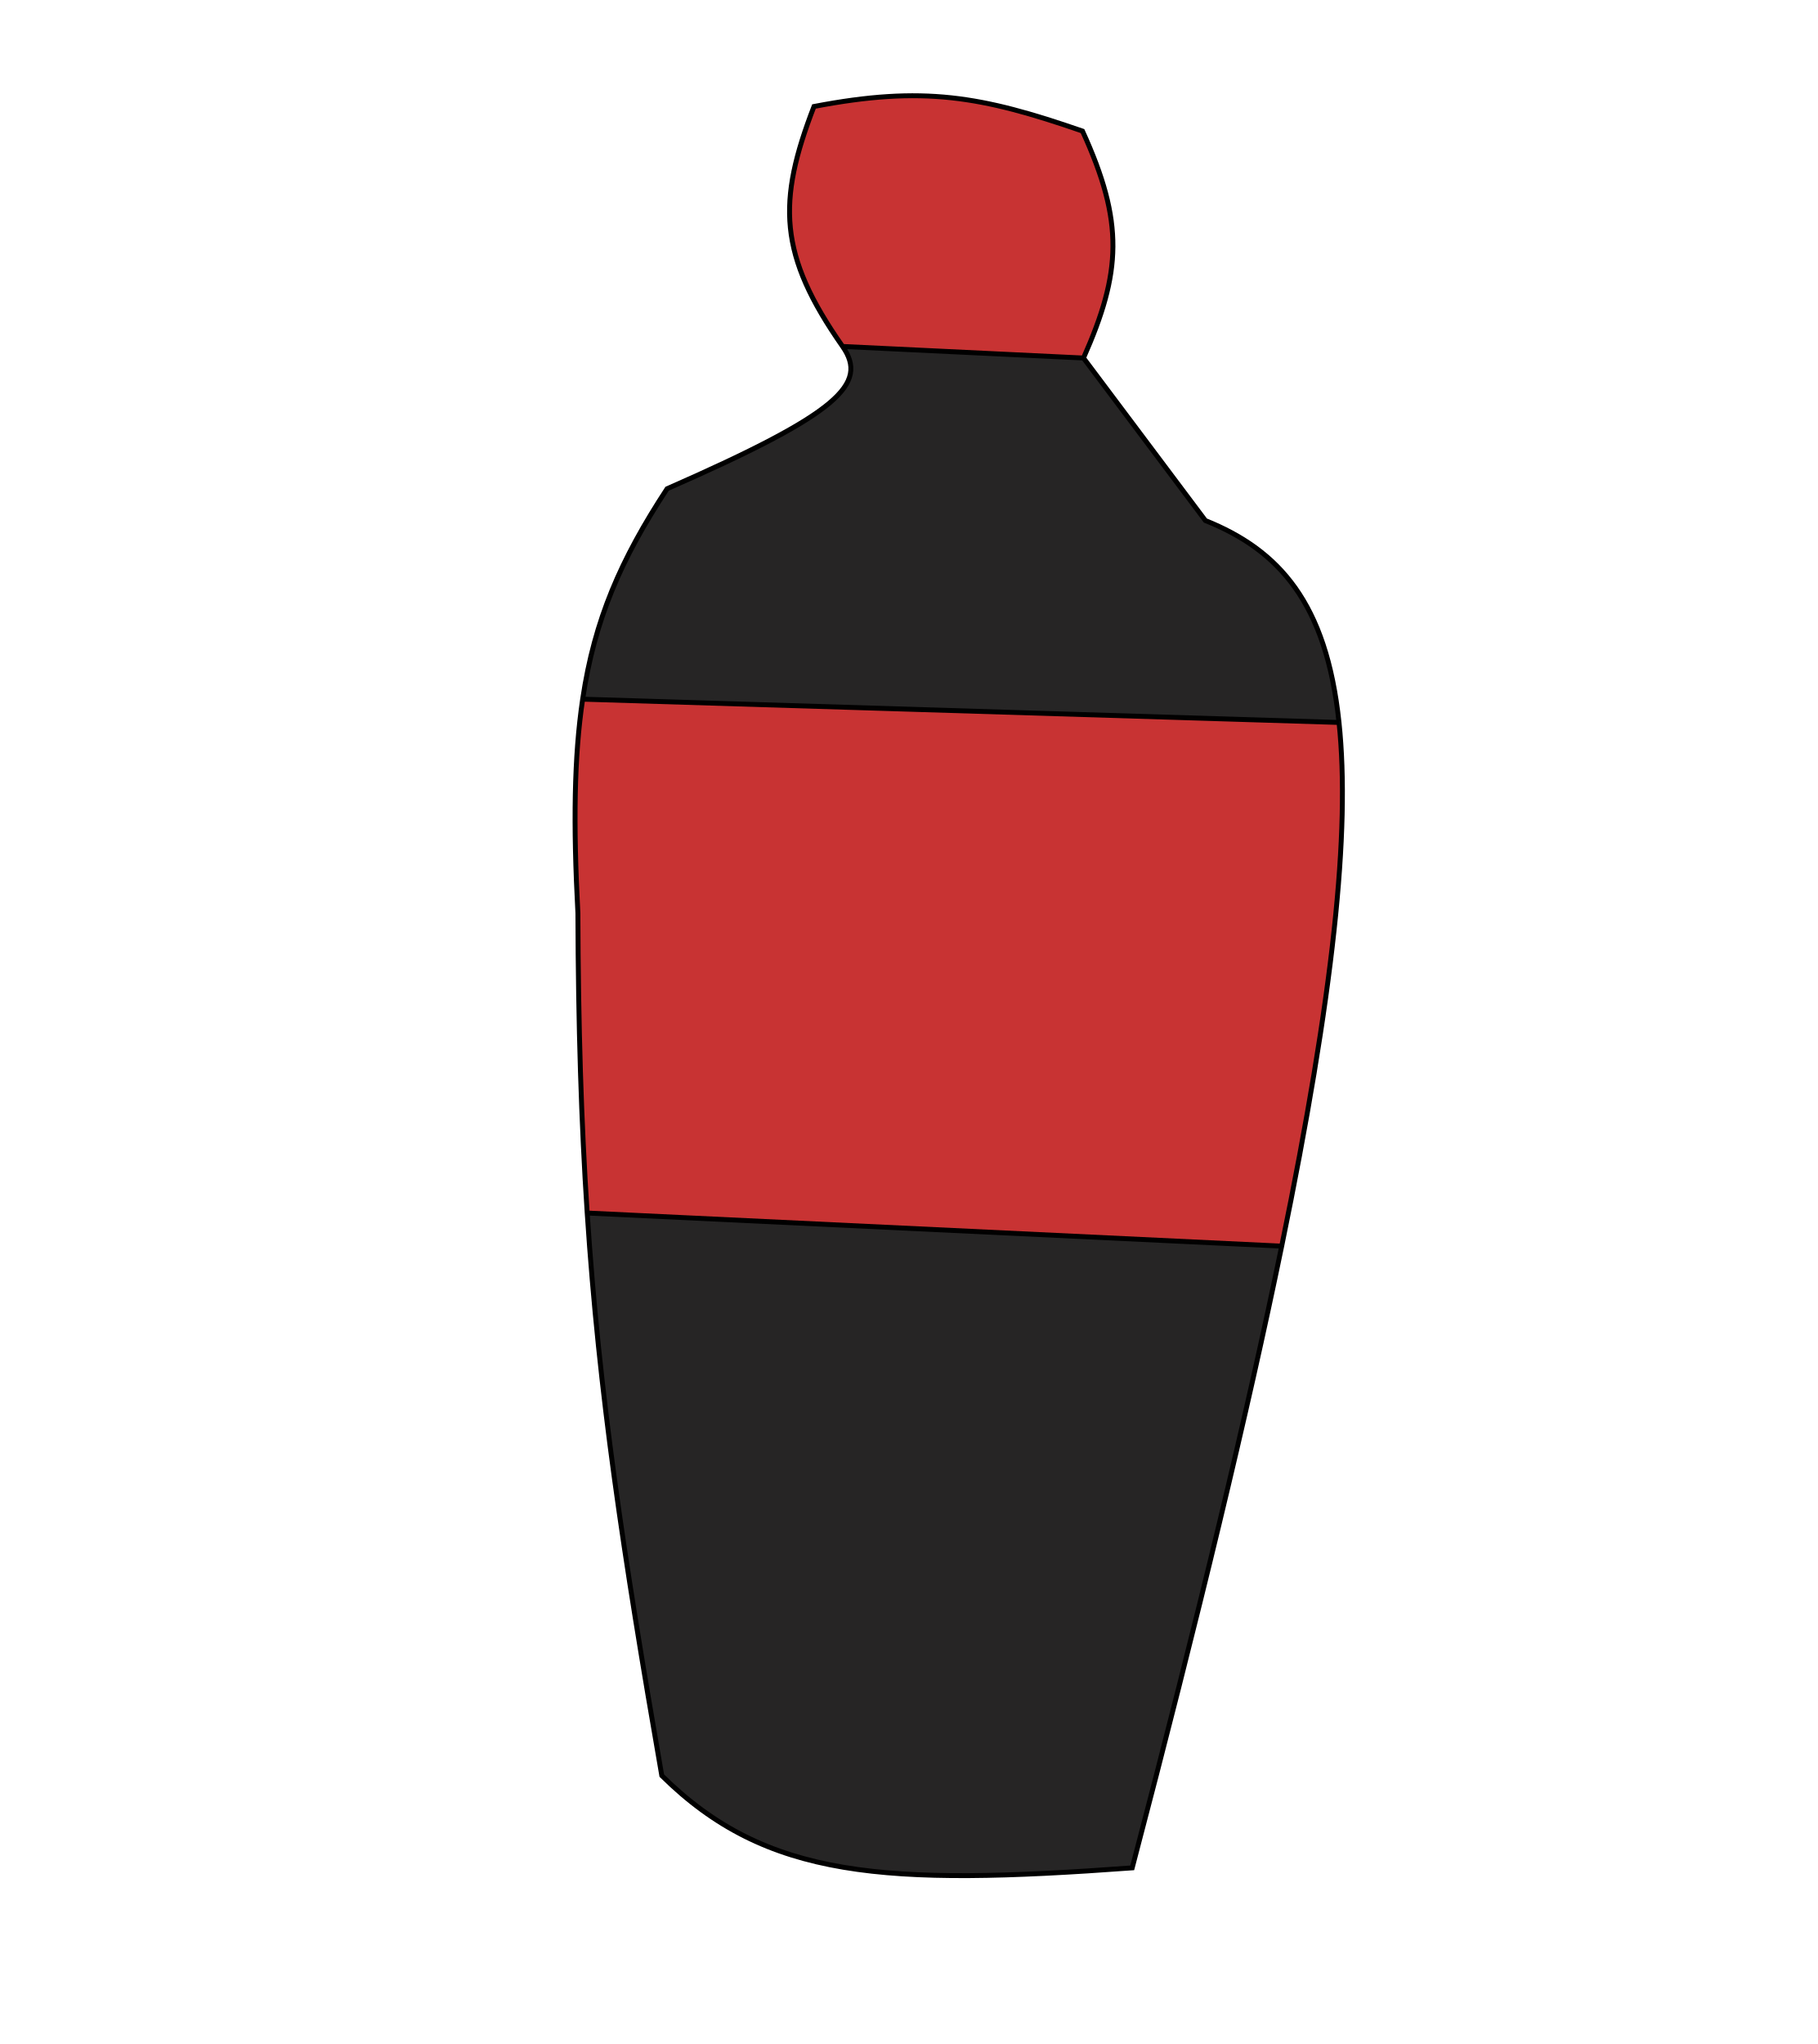
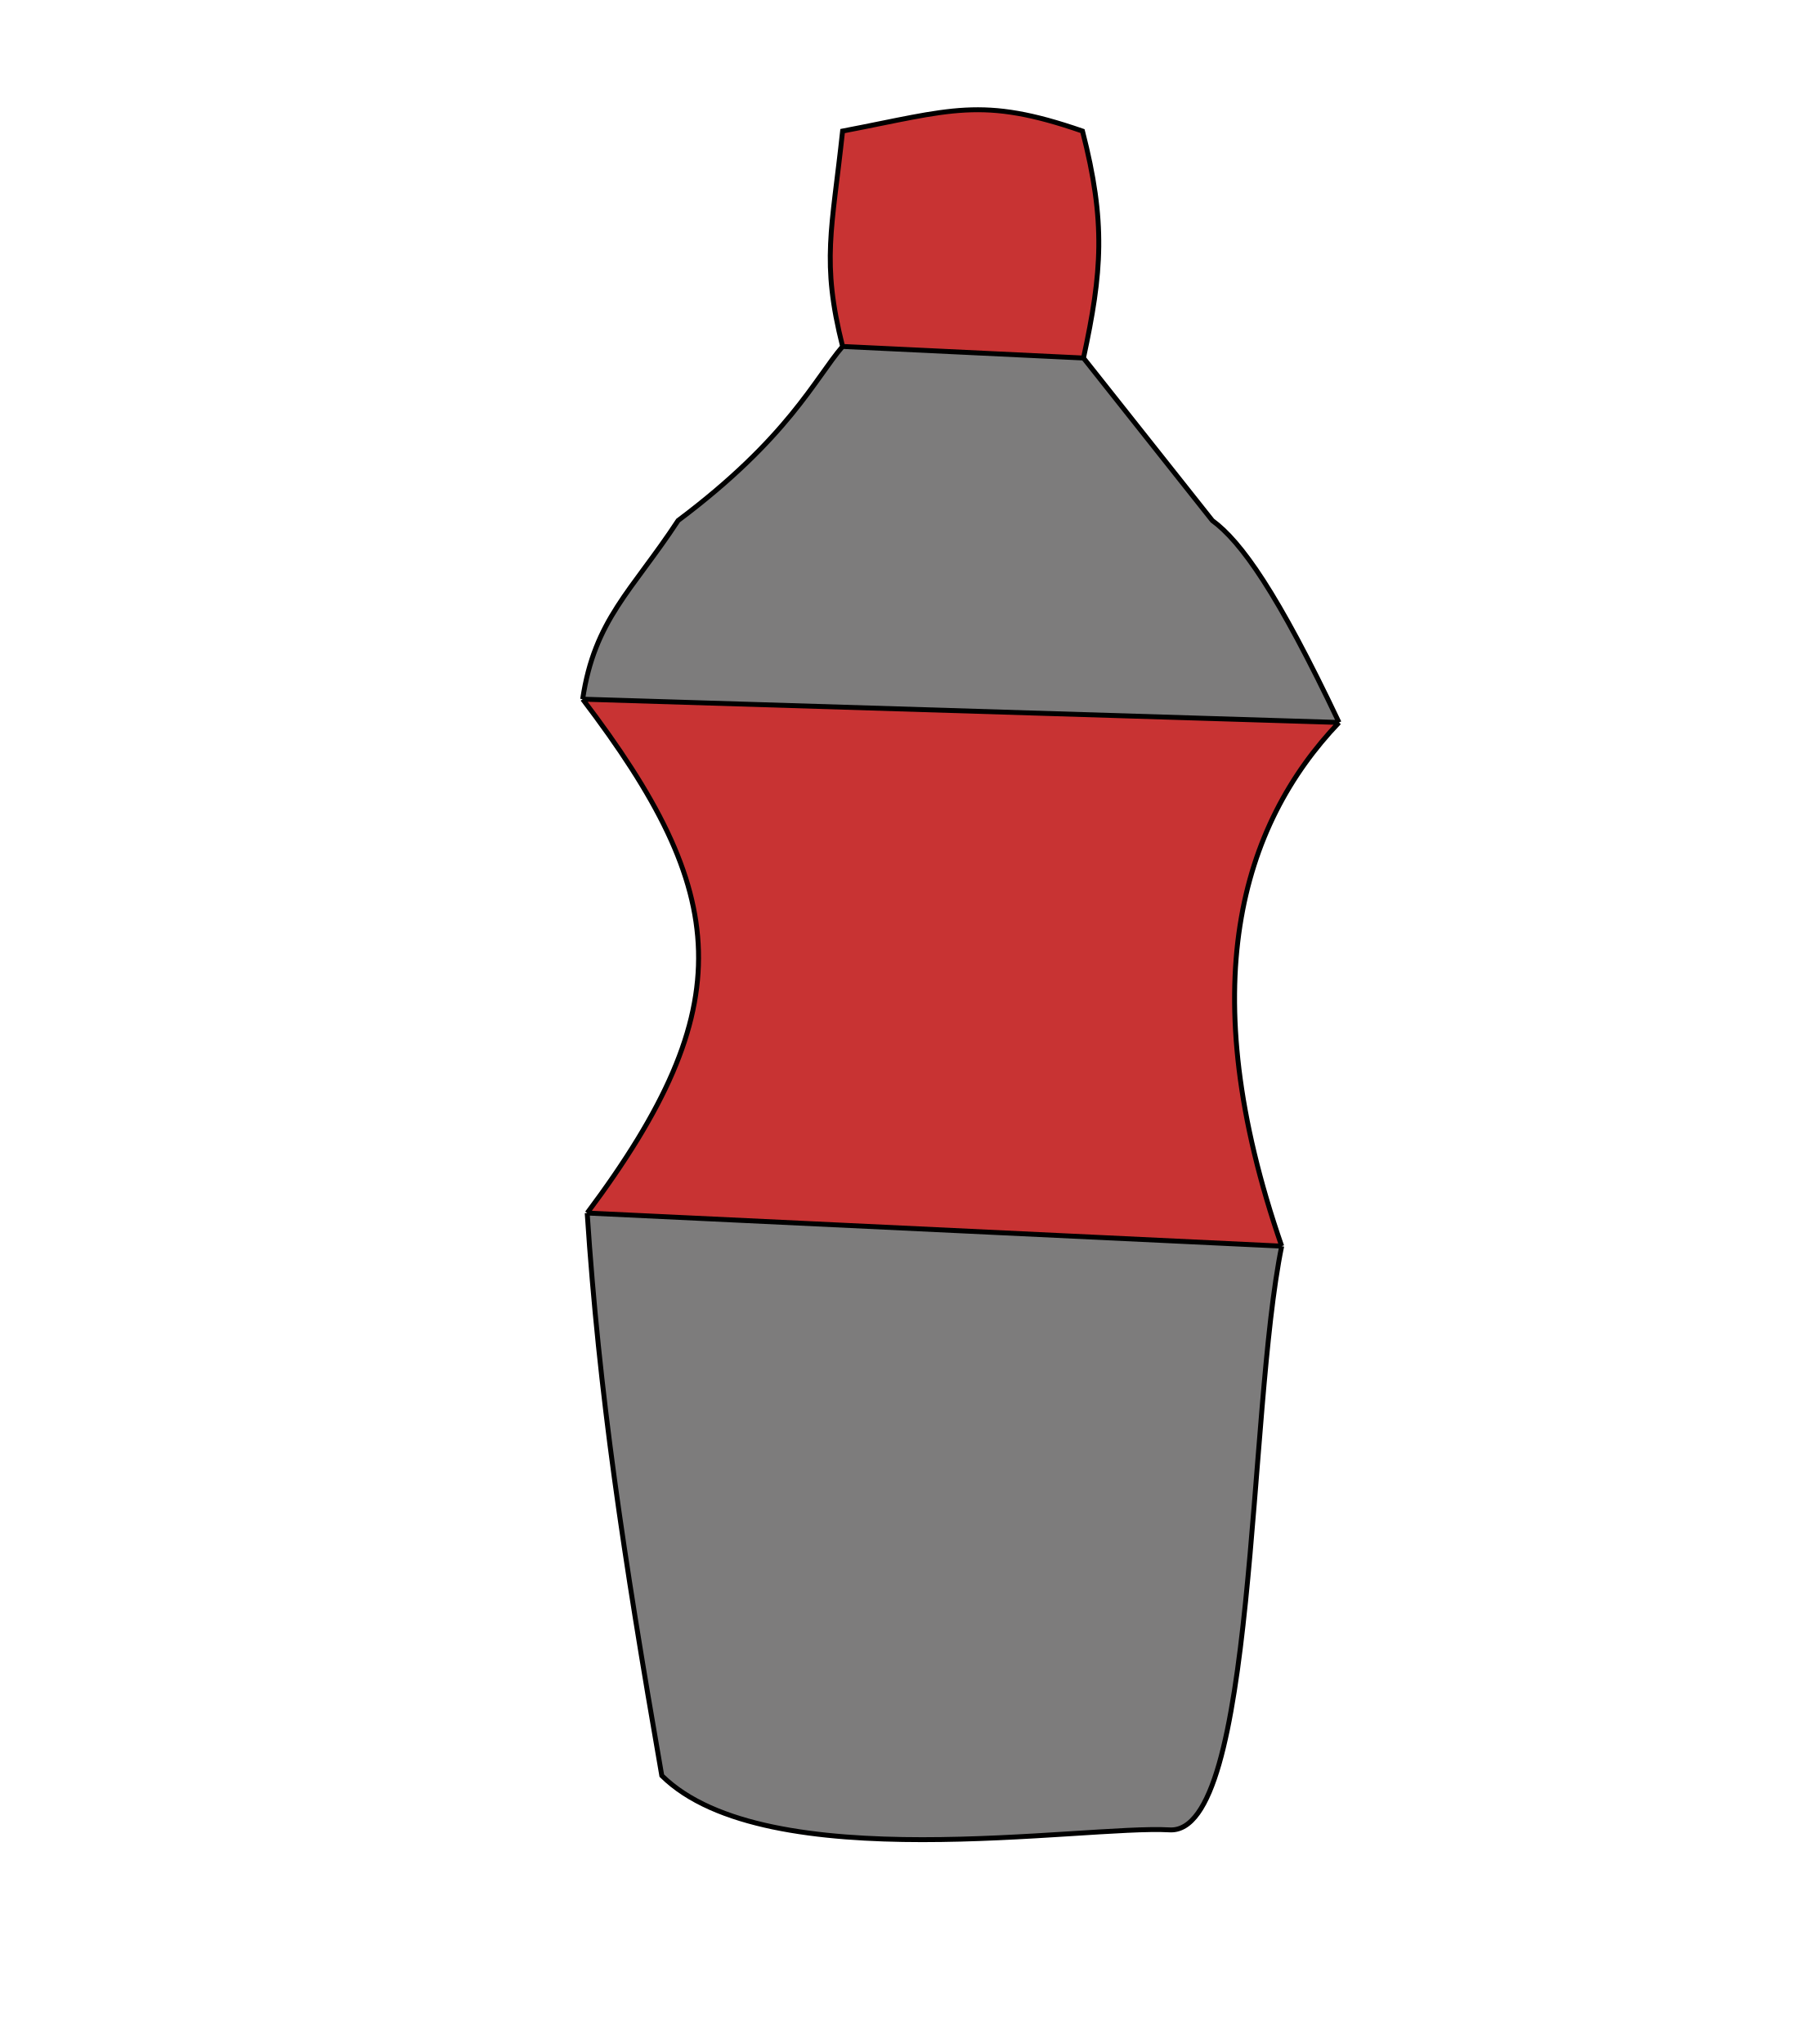
<svg xmlns="http://www.w3.org/2000/svg" width="1851" height="2081" viewBox="0 0 1851 2081" fill="none">
-   <path d="M593.314 711.827C584.612 770.395 583.655 839.222 588.469 929.566C588.83 1044.54 591.844 1142.57 597.933 1234.98L1305.15 1268.69C1357.87 1012.43 1375.15 845.901 1363.51 735.537L593.314 711.827Z" fill="#C83333" />
-   <path d="M673.896 1807.77C780.445 1912.98 901.109 1920.1 1152.93 1901.68C1220.3 1645.33 1270.42 1437.53 1305.15 1268.69L597.933 1234.98C610.024 1418.49 634.243 1579.85 673.896 1807.77Z" fill="#262525" />
-   <path d="M1227.43 529.961L1103.31 364.504L858.008 352.73C884.487 390.714 854.835 420.594 679.294 497.596C632.277 569.267 605.366 630.706 593.314 711.827L1363.51 735.537C1350.62 613.378 1302.32 560.029 1227.43 529.961Z" fill="#262525" />
-   <path d="M1103.31 364.504C1142.07 276.948 1144.83 226.56 1102.31 133.448C999.131 97.752 939.971 87.088 828.874 108.41C791.373 205.573 792.549 259.255 858.008 352.73L1103.31 364.504Z" fill="#C83333" />
-   <path d="M1103.31 364.504L1227.43 529.961C1302.32 560.029 1350.62 613.378 1363.51 735.537M1103.31 364.504C1142.07 276.948 1144.83 226.56 1102.31 133.448C999.131 97.752 939.971 87.088 828.874 108.41C791.373 205.573 792.549 259.255 858.008 352.73M1103.31 364.504L858.008 352.73M858.008 352.73C884.487 390.714 854.835 420.594 679.294 497.596C632.277 569.267 605.366 630.706 593.314 711.827M593.314 711.827C584.612 770.395 583.655 839.222 588.469 929.566C588.83 1044.54 591.844 1142.57 597.933 1234.98M593.314 711.827L1363.51 735.537M1363.51 735.537C1375.15 845.901 1357.87 1012.43 1305.15 1268.69M1305.15 1268.69C1270.42 1437.53 1220.3 1645.33 1152.93 1901.68C901.109 1920.1 780.445 1912.98 673.896 1807.77C634.243 1579.85 610.024 1418.49 597.933 1234.98M1305.15 1268.69L597.933 1234.98" stroke="black" stroke-width="5" />
+   <path d="M1103.31 364.504C1122.19 277.015 1126.28 226.633 1102.31 133.448C999.131 97.753 969.106 112.125 858.008 133.447C847.168 234.43 836.194 266 858.008 352.73L1103.31 364.504Z" fill="#C83333" />
+   <path d="M1363.51 735.537L593.313 711.827C743.648 909.534 755.982 1023.54 597.933 1234.98L1305.15 1268.69C1213.85 1005.01 1263.69 840.183 1363.51 735.537Z" fill="#C83333" />
+   <path d="M1234.5 529.961L1103.31 364.504L858.008 352.73C830.403 384.74 802.647 445.964 690.5 529.961C643.483 601.632 605.366 630.706 593.313 711.827L1363.51 735.537C1300.86 603.34 1263.8 551.41 1234.5 529.961Z" fill="#7D7C7C" />
+   <path d="M673.896 1807.77C780.445 1912.98 1102.31 1858 1191 1863C1279.69 1868 1270.42 1437.53 1305.15 1268.69L597.933 1234.98C610.024 1418.49 634.242 1579.85 673.896 1807.77Z" fill="#7D7C7C" />
+   <path d="M1103.31 364.504L1234.5 529.961C1263.8 551.41 1300.86 603.34 1363.51 735.537M1103.31 364.504C1122.19 277.015 1126.28 226.633 1102.31 133.448C999.131 97.753 969.106 112.125 858.008 133.447C847.168 234.43 836.194 266 858.008 352.73M1103.31 364.504L858.008 352.73M858.008 352.73C830.403 384.74 802.647 445.964 690.5 529.961C643.483 601.632 605.366 630.706 593.313 711.827M593.313 711.827L1363.51 735.537M593.313 711.827C743.648 909.534 755.982 1023.54 597.933 1234.98M1363.51 735.537C1263.69 840.183 1213.85 1005.01 1305.15 1268.69M1305.15 1268.69C1270.42 1437.53 1279.69 1868 1191 1863C1102.31 1858 780.445 1912.98 673.896 1807.77C634.242 1579.85 610.024 1418.49 597.933 1234.98M1305.15 1268.69L597.933 1234.98" stroke="black" stroke-width="5" />
</svg>
